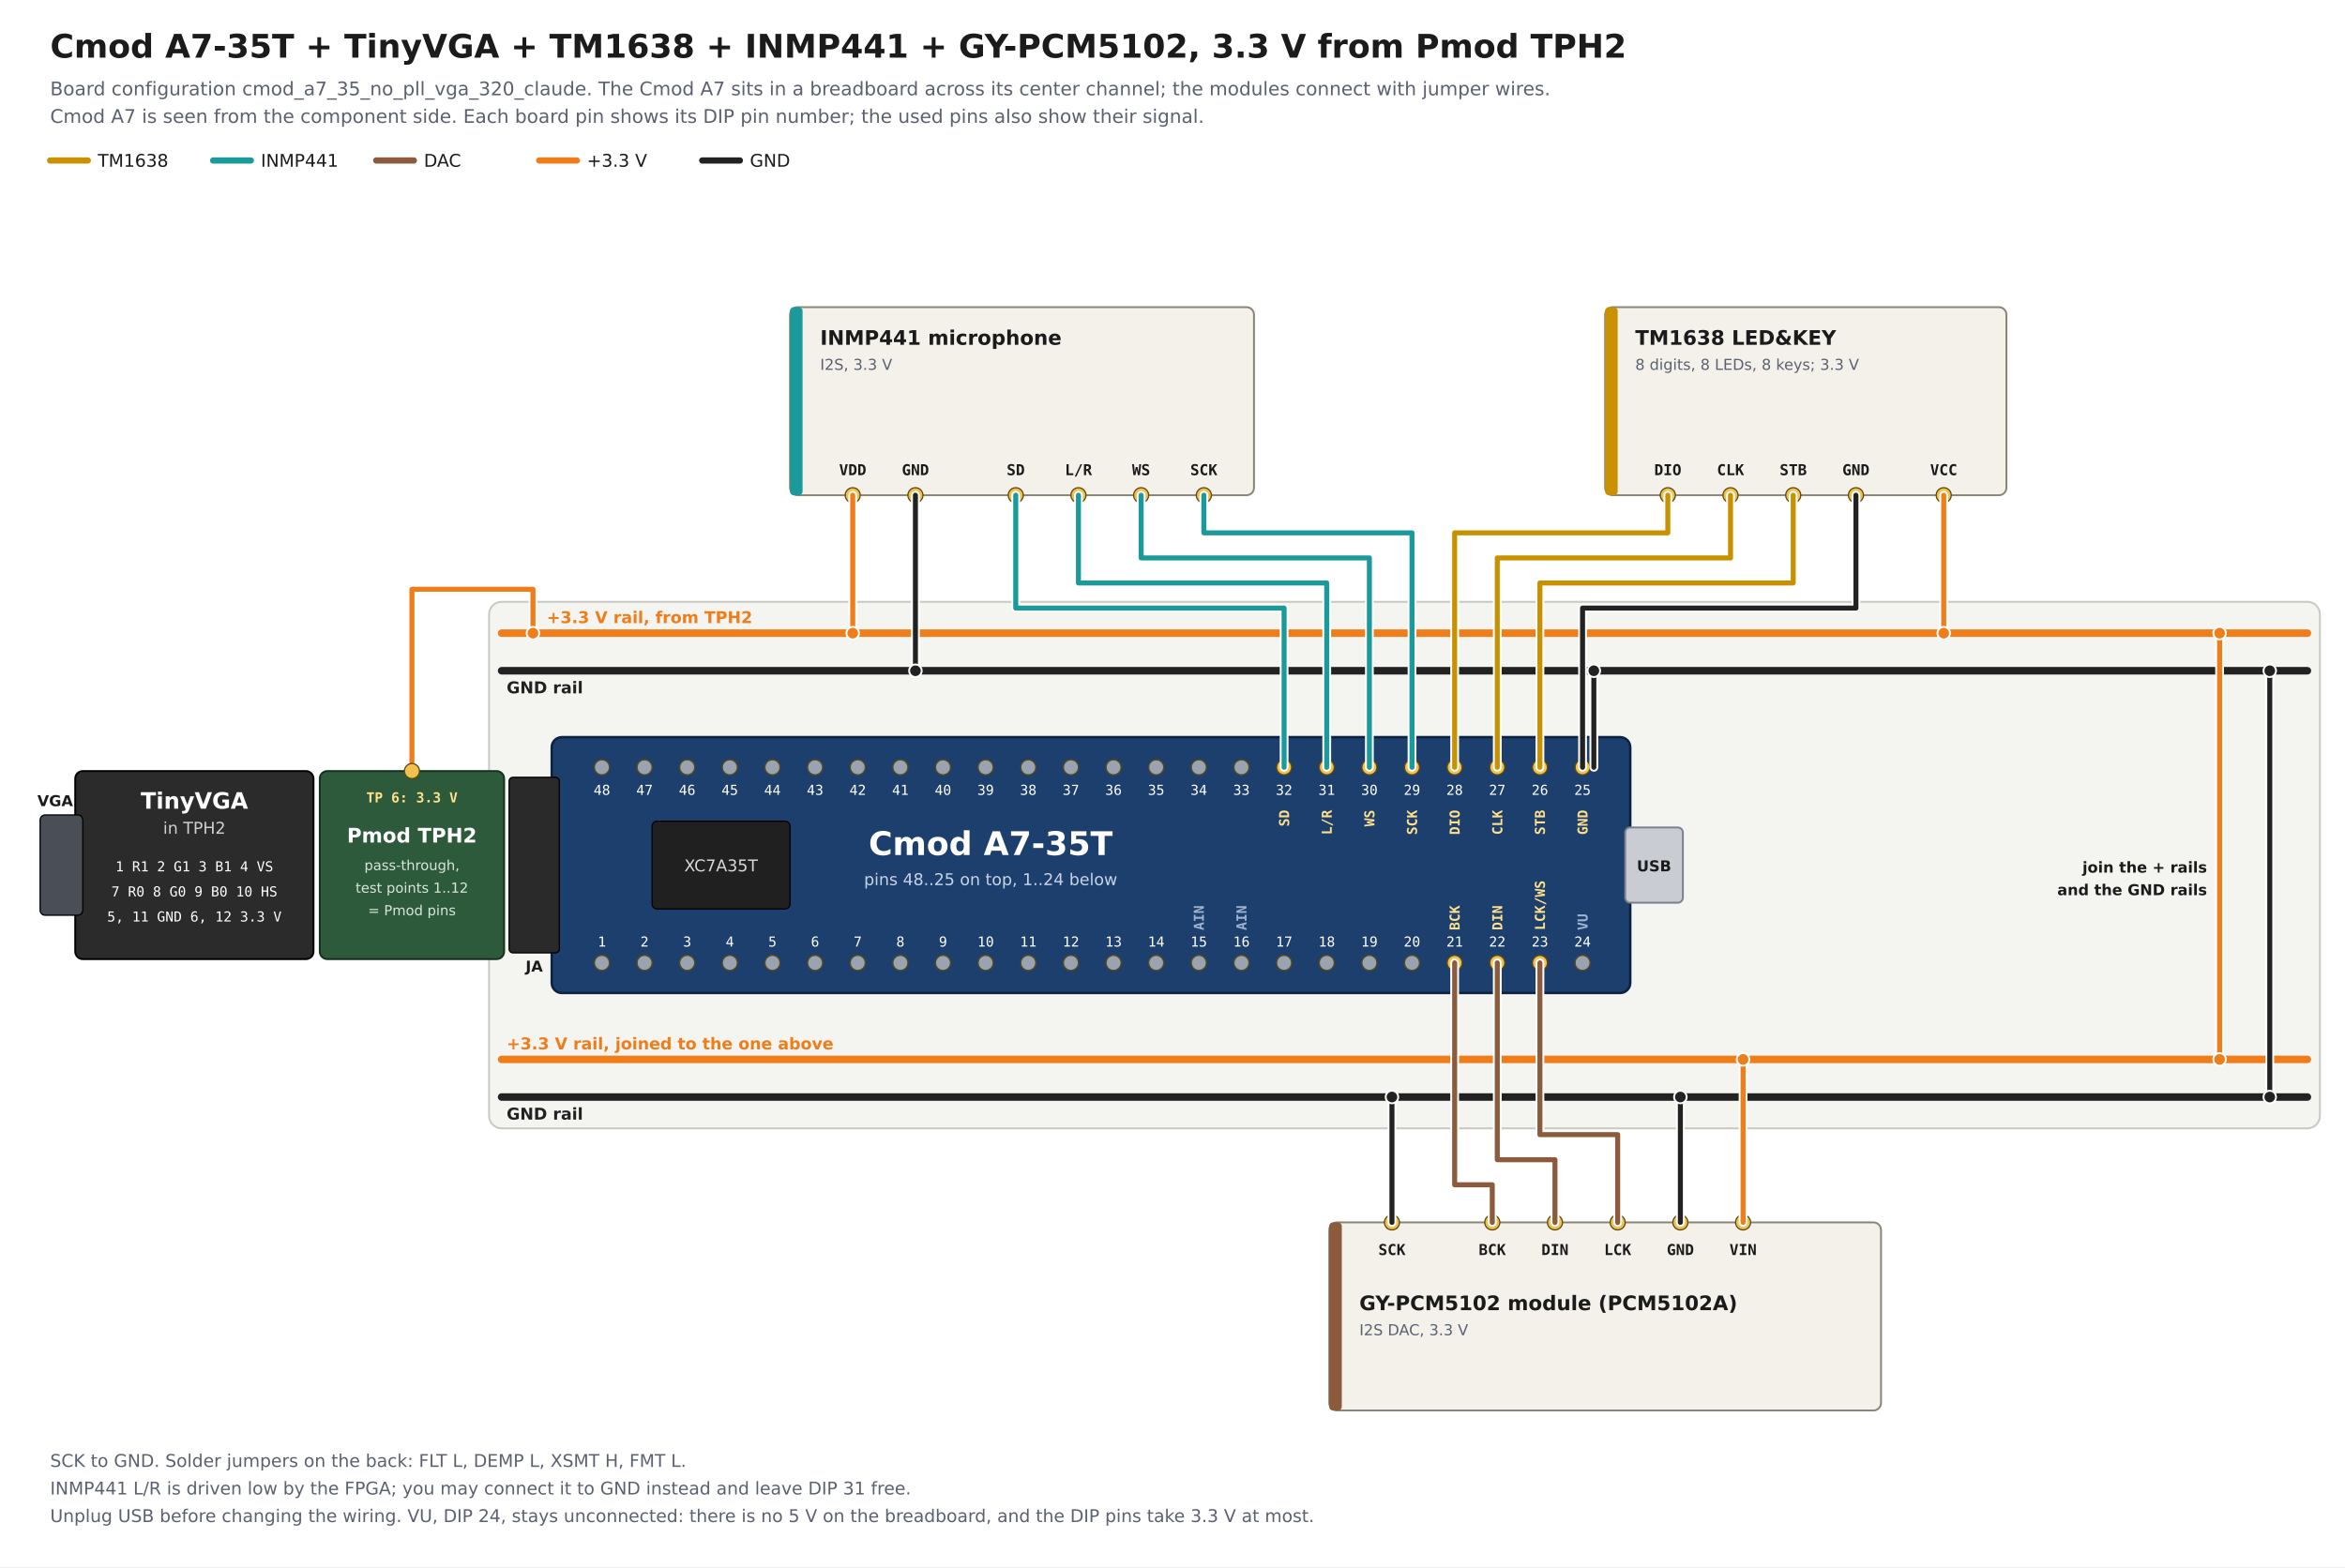
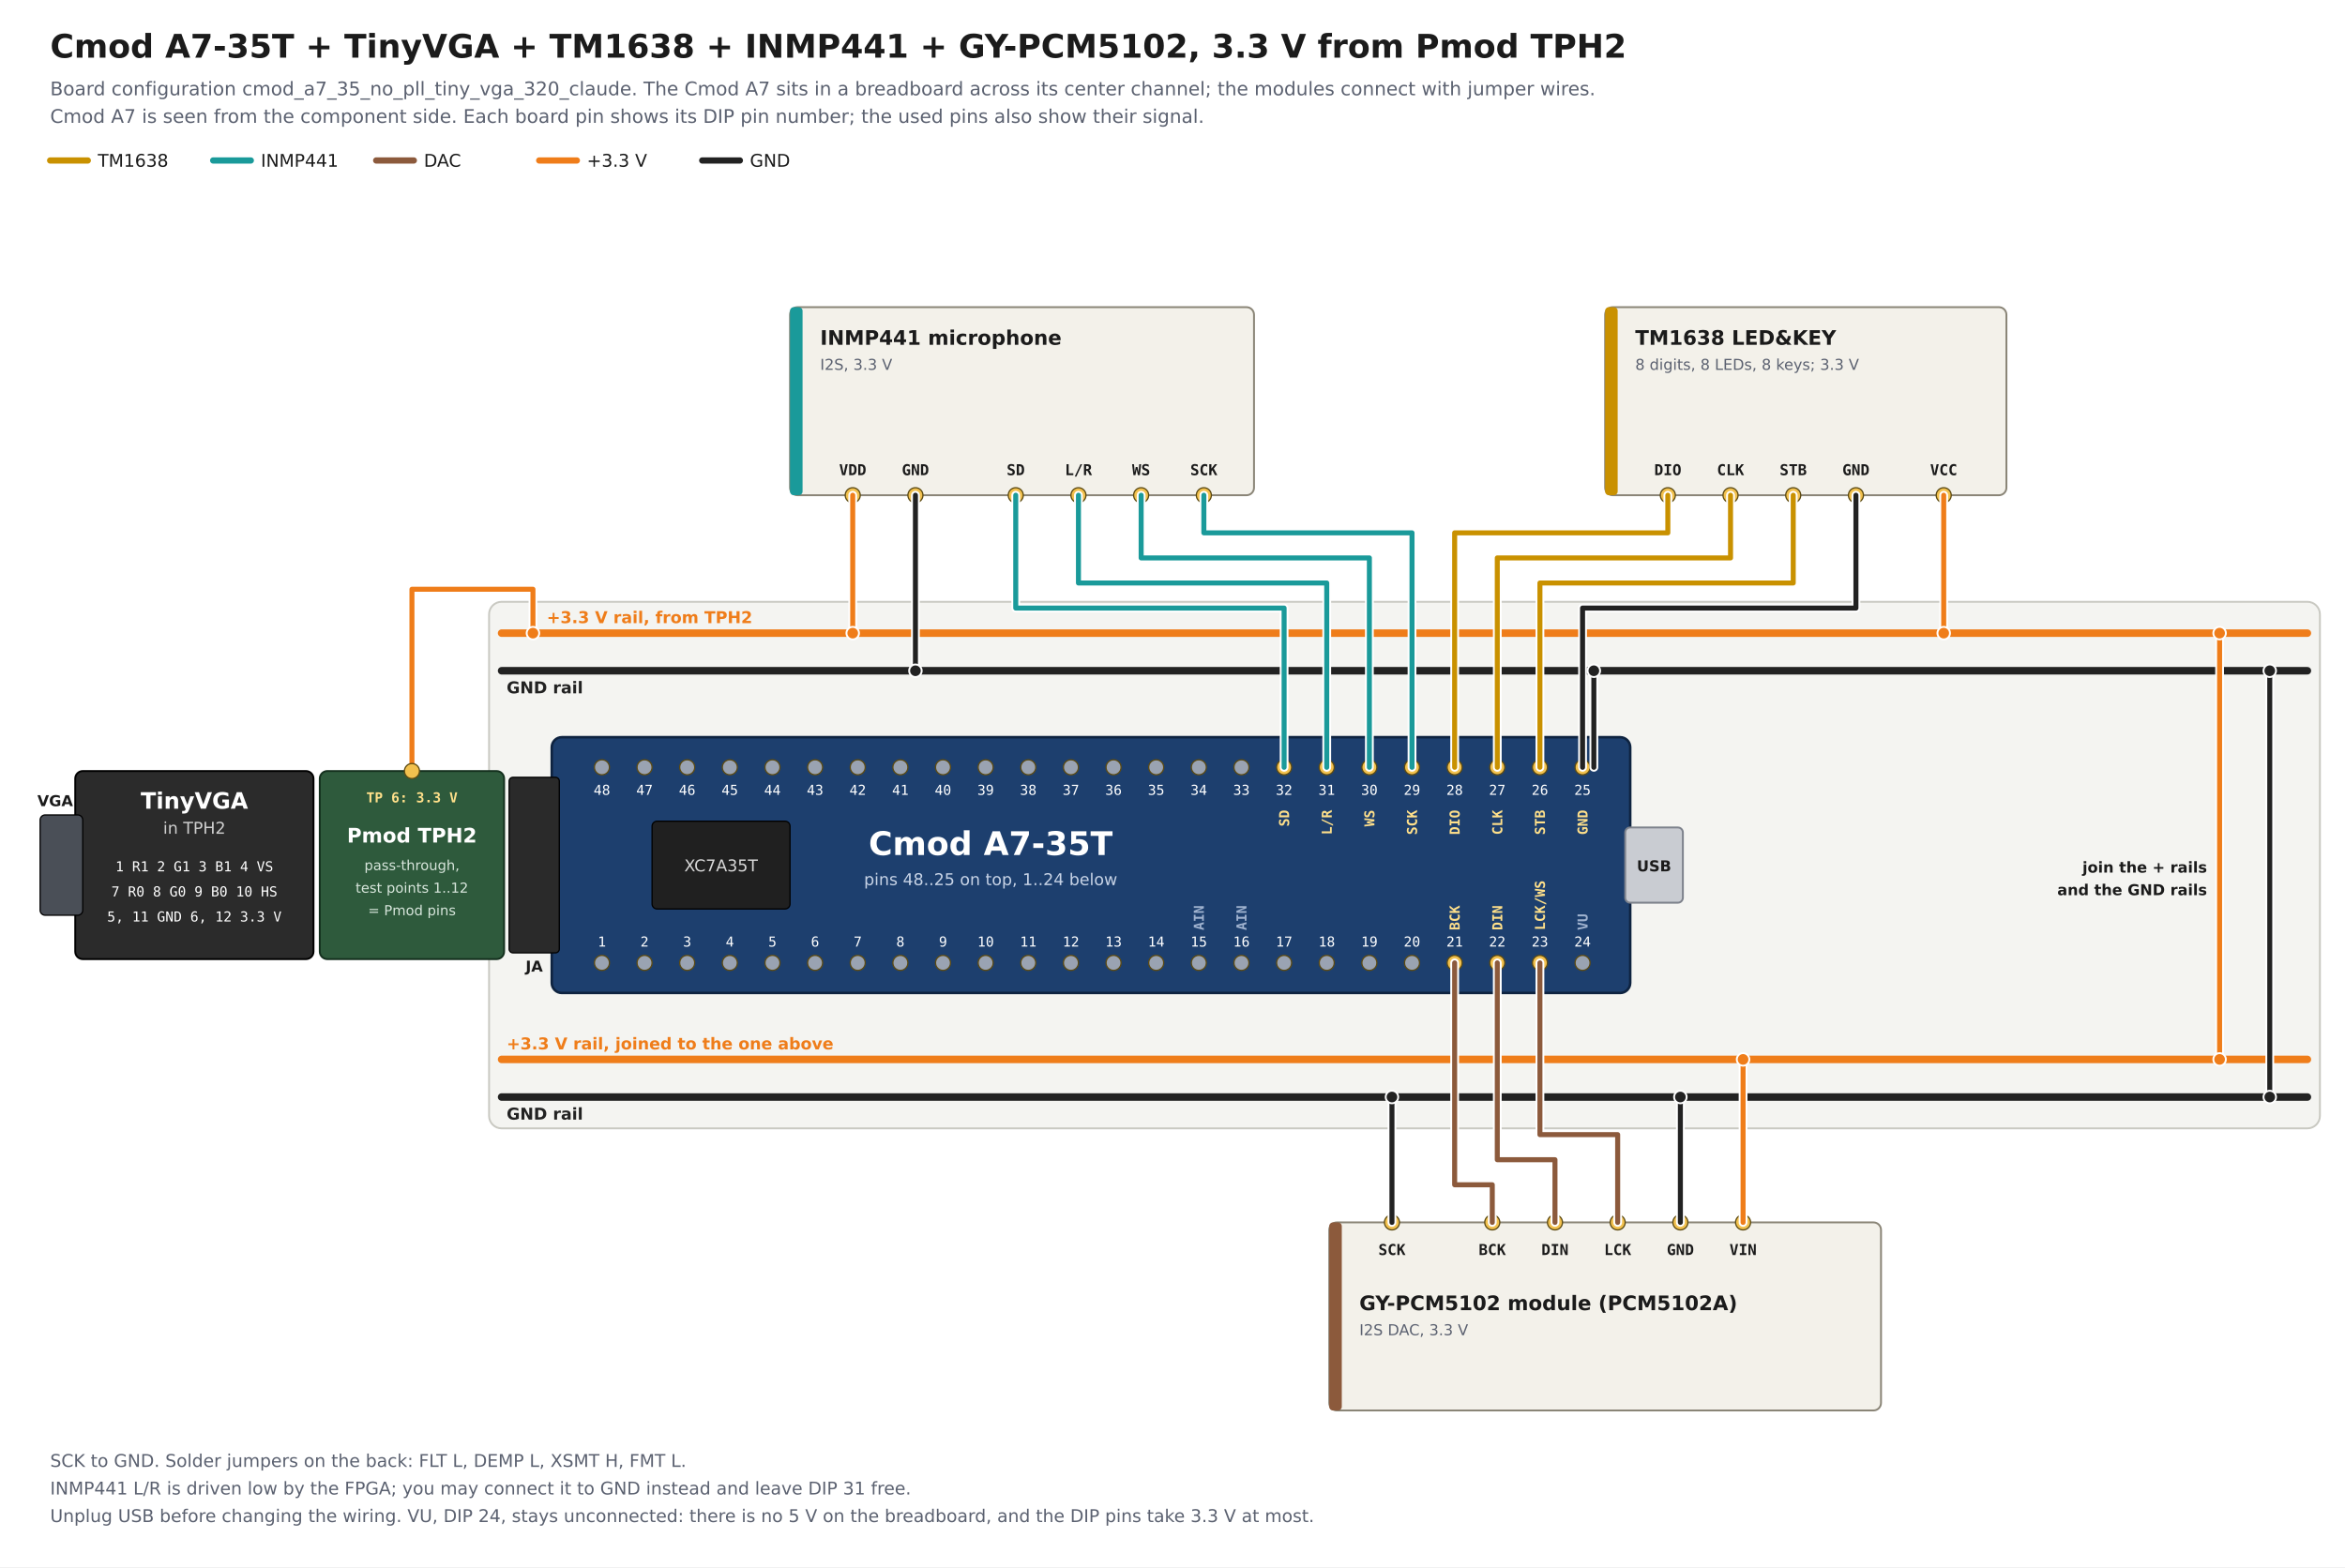
<svg xmlns="http://www.w3.org/2000/svg" width="1870" height="1250" viewBox="0 0 1870 1250">
  <rect width="1870" height="1250" fill="#ffffff" />
  <text x="40" y="46" font-family="DejaVu Sans, Liberation Sans, Arial, sans-serif" font-size="26" font-weight="bold" fill="#1b1b1b" text-anchor="start">Cmod A7-35T + TinyVGA + TM1638 + INMP441 + GY-PCM5102, 3.3 V from Pmod TPH2</text>
-   <text x="40" y="76" font-family="DejaVu Sans, Liberation Sans, Arial, sans-serif" font-size="15" font-weight="normal" fill="#5b6170" text-anchor="start">Board configuration cmod_a7_35_no_pll_vga_320_claude. The Cmod A7 sits in a breadboard across its center channel; the modules connect with jumper wires.</text>
+   <text x="40" y="76" font-family="DejaVu Sans, Liberation Sans, Arial, sans-serif" font-size="15" font-weight="normal" fill="#5b6170" text-anchor="start">Board configuration cmod_a7_35_no_pll_tiny_vga_320_claude. The Cmod A7 sits in a breadboard across its center channel; the modules connect with jumper wires.</text>
  <text x="40" y="98" font-family="DejaVu Sans, Liberation Sans, Arial, sans-serif" font-size="15" font-weight="normal" fill="#5b6170" text-anchor="start">Cmod A7 is seen from the component side. Each board pin shows its DIP pin number; the used pins also show their signal.</text>
  <line x1="40" y1="128" x2="70" y2="128" stroke="#c99100" stroke-width="5" stroke-linecap="round" />
  <text x="78" y="133" font-family="DejaVu Sans, Liberation Sans, Arial, sans-serif" font-size="14" font-weight="normal" fill="#1b1b1b" text-anchor="start">TM1638</text>
  <line x1="170" y1="128" x2="200" y2="128" stroke="#1a9a9a" stroke-width="5" stroke-linecap="round" />
  <text x="208" y="133" font-family="DejaVu Sans, Liberation Sans, Arial, sans-serif" font-size="14" font-weight="normal" fill="#1b1b1b" text-anchor="start">INMP441</text>
  <line x1="300" y1="128" x2="330" y2="128" stroke="#8c5a3c" stroke-width="5" stroke-linecap="round" />
  <text x="338" y="133" font-family="DejaVu Sans, Liberation Sans, Arial, sans-serif" font-size="14" font-weight="normal" fill="#1b1b1b" text-anchor="start">DAC</text>
  <line x1="430" y1="128" x2="460" y2="128" stroke="#ef7d1a" stroke-width="5" stroke-linecap="round" />
  <text x="468" y="133" font-family="DejaVu Sans, Liberation Sans, Arial, sans-serif" font-size="14" font-weight="normal" fill="#1b1b1b" text-anchor="start">+3.3 V</text>
  <line x1="560" y1="128" x2="590" y2="128" stroke="#222222" stroke-width="5" stroke-linecap="round" />
  <text x="598" y="133" font-family="DejaVu Sans, Liberation Sans, Arial, sans-serif" font-size="14" font-weight="normal" fill="#1b1b1b" text-anchor="start">GND</text>
  <g transform="translate(150 0)">
    <rect x="240" y="480" width="1460" height="420" rx="10" fill="#f4f4f1" stroke="#c9c9c2" stroke-width="1.5" />
    <text x="286" y="497" font-family="DejaVu Sans, Liberation Sans, Arial, sans-serif" font-size="13" font-weight="bold" fill="#ef7d1a" text-anchor="start">+3.3 V rail, from TPH2</text>
    <text x="254" y="553" font-family="DejaVu Sans, Liberation Sans, Arial, sans-serif" font-size="13" font-weight="bold" fill="#222222" text-anchor="start">GND rail</text>
    <text x="254" y="837" font-family="DejaVu Sans, Liberation Sans, Arial, sans-serif" font-size="13" font-weight="bold" fill="#ef7d1a" text-anchor="start">+3.3 V rail, joined to the one above</text>
    <text x="254" y="893" font-family="DejaVu Sans, Liberation Sans, Arial, sans-serif" font-size="13" font-weight="bold" fill="#222222" text-anchor="start">GND rail</text>
    <line x1="250" y1="505" x2="1690" y2="505" stroke="#ef7d1a" stroke-width="6" stroke-linecap="round" />
    <line x1="250" y1="535" x2="1690" y2="535" stroke="#222222" stroke-width="6" stroke-linecap="round" />
    <line x1="250" y1="845" x2="1690" y2="845" stroke="#ef7d1a" stroke-width="6" stroke-linecap="round" />
    <line x1="250" y1="875" x2="1690" y2="875" stroke="#222222" stroke-width="6" stroke-linecap="round" />
    <rect x="290" y="588" width="860" height="204" rx="8" fill="#1d3f6e" stroke="#0e2340" stroke-width="2" />
    <rect x="1146" y="660" width="46" height="60" rx="4" fill="#c9ccd2" stroke="#7d828c" stroke-width="1.5" />
    <text x="1169" y="695" font-family="DejaVu Sans, Liberation Sans, Arial, sans-serif" font-size="12" font-weight="bold" fill="#1b1b1b" text-anchor="middle">USB</text>
    <rect x="370" y="655" width="110" height="70" rx="4" fill="#202020" stroke="#000000" stroke-width="1" />
    <text x="425" y="695" font-family="DejaVu Sans, Liberation Sans, Arial, sans-serif" font-size="13" font-weight="normal" fill="#d8d8d8" text-anchor="middle">XC7A35T</text>
    <text x="640" y="682" font-family="DejaVu Sans, Liberation Sans, Arial, sans-serif" font-size="26" font-weight="bold" fill="#ffffff" text-anchor="middle">Cmod A7-35T</text>
    <text x="640" y="706" font-family="DejaVu Sans, Liberation Sans, Arial, sans-serif" font-size="13" font-weight="normal" fill="#c7d3e6" text-anchor="middle">pins 48..25 on top, 1..24 below</text>
    <circle cx="330" cy="768" r="6" fill="#9aa3b2" stroke="#5c4a12" stroke-width="1" />
    <text x="330" y="755" font-family="DejaVu Sans Mono, Liberation Mono, monospace" font-size="11" font-weight="normal" fill="#ffffff" text-anchor="middle">1</text>
    <circle cx="364" cy="768" r="6" fill="#9aa3b2" stroke="#5c4a12" stroke-width="1" />
    <text x="364" y="755" font-family="DejaVu Sans Mono, Liberation Mono, monospace" font-size="11" font-weight="normal" fill="#ffffff" text-anchor="middle">2</text>
    <circle cx="398" cy="768" r="6" fill="#9aa3b2" stroke="#5c4a12" stroke-width="1" />
    <text x="398" y="755" font-family="DejaVu Sans Mono, Liberation Mono, monospace" font-size="11" font-weight="normal" fill="#ffffff" text-anchor="middle">3</text>
    <circle cx="432" cy="768" r="6" fill="#9aa3b2" stroke="#5c4a12" stroke-width="1" />
    <text x="432" y="755" font-family="DejaVu Sans Mono, Liberation Mono, monospace" font-size="11" font-weight="normal" fill="#ffffff" text-anchor="middle">4</text>
    <circle cx="466" cy="768" r="6" fill="#9aa3b2" stroke="#5c4a12" stroke-width="1" />
    <text x="466" y="755" font-family="DejaVu Sans Mono, Liberation Mono, monospace" font-size="11" font-weight="normal" fill="#ffffff" text-anchor="middle">5</text>
    <circle cx="500" cy="768" r="6" fill="#9aa3b2" stroke="#5c4a12" stroke-width="1" />
    <text x="500" y="755" font-family="DejaVu Sans Mono, Liberation Mono, monospace" font-size="11" font-weight="normal" fill="#ffffff" text-anchor="middle">6</text>
    <circle cx="534" cy="768" r="6" fill="#9aa3b2" stroke="#5c4a12" stroke-width="1" />
    <text x="534" y="755" font-family="DejaVu Sans Mono, Liberation Mono, monospace" font-size="11" font-weight="normal" fill="#ffffff" text-anchor="middle">7</text>
    <circle cx="568" cy="768" r="6" fill="#9aa3b2" stroke="#5c4a12" stroke-width="1" />
    <text x="568" y="755" font-family="DejaVu Sans Mono, Liberation Mono, monospace" font-size="11" font-weight="normal" fill="#ffffff" text-anchor="middle">8</text>
    <circle cx="602" cy="768" r="6" fill="#9aa3b2" stroke="#5c4a12" stroke-width="1" />
    <text x="602" y="755" font-family="DejaVu Sans Mono, Liberation Mono, monospace" font-size="11" font-weight="normal" fill="#ffffff" text-anchor="middle">9</text>
    <circle cx="636" cy="768" r="6" fill="#9aa3b2" stroke="#5c4a12" stroke-width="1" />
    <text x="636" y="755" font-family="DejaVu Sans Mono, Liberation Mono, monospace" font-size="11" font-weight="normal" fill="#ffffff" text-anchor="middle">10</text>
    <circle cx="670" cy="768" r="6" fill="#9aa3b2" stroke="#5c4a12" stroke-width="1" />
    <text x="670" y="755" font-family="DejaVu Sans Mono, Liberation Mono, monospace" font-size="11" font-weight="normal" fill="#ffffff" text-anchor="middle">11</text>
    <circle cx="704" cy="768" r="6" fill="#9aa3b2" stroke="#5c4a12" stroke-width="1" />
    <text x="704" y="755" font-family="DejaVu Sans Mono, Liberation Mono, monospace" font-size="11" font-weight="normal" fill="#ffffff" text-anchor="middle">12</text>
    <circle cx="738" cy="768" r="6" fill="#9aa3b2" stroke="#5c4a12" stroke-width="1" />
    <text x="738" y="755" font-family="DejaVu Sans Mono, Liberation Mono, monospace" font-size="11" font-weight="normal" fill="#ffffff" text-anchor="middle">13</text>
    <circle cx="772" cy="768" r="6" fill="#9aa3b2" stroke="#5c4a12" stroke-width="1" />
    <text x="772" y="755" font-family="DejaVu Sans Mono, Liberation Mono, monospace" font-size="11" font-weight="normal" fill="#ffffff" text-anchor="middle">14</text>
    <circle cx="806" cy="768" r="6" fill="#9aa3b2" stroke="#5c4a12" stroke-width="1" />
    <text x="806" y="755" font-family="DejaVu Sans Mono, Liberation Mono, monospace" font-size="11" font-weight="normal" fill="#ffffff" text-anchor="middle">15</text>
    <text x="810" y="742" font-family="DejaVu Sans Mono, Liberation Mono, monospace" font-size="11" font-weight="bold" fill="#9fb2cf" text-anchor="start" transform="rotate(-90 810 742)">AIN</text>
    <circle cx="840" cy="768" r="6" fill="#9aa3b2" stroke="#5c4a12" stroke-width="1" />
    <text x="840" y="755" font-family="DejaVu Sans Mono, Liberation Mono, monospace" font-size="11" font-weight="normal" fill="#ffffff" text-anchor="middle">16</text>
    <text x="844" y="742" font-family="DejaVu Sans Mono, Liberation Mono, monospace" font-size="11" font-weight="bold" fill="#9fb2cf" text-anchor="start" transform="rotate(-90 844 742)">AIN</text>
    <circle cx="874" cy="768" r="6" fill="#9aa3b2" stroke="#5c4a12" stroke-width="1" />
    <text x="874" y="755" font-family="DejaVu Sans Mono, Liberation Mono, monospace" font-size="11" font-weight="normal" fill="#ffffff" text-anchor="middle">17</text>
    <circle cx="908" cy="768" r="6" fill="#9aa3b2" stroke="#5c4a12" stroke-width="1" />
    <text x="908" y="755" font-family="DejaVu Sans Mono, Liberation Mono, monospace" font-size="11" font-weight="normal" fill="#ffffff" text-anchor="middle">18</text>
    <circle cx="942" cy="768" r="6" fill="#9aa3b2" stroke="#5c4a12" stroke-width="1" />
    <text x="942" y="755" font-family="DejaVu Sans Mono, Liberation Mono, monospace" font-size="11" font-weight="normal" fill="#ffffff" text-anchor="middle">19</text>
    <circle cx="976" cy="768" r="6" fill="#9aa3b2" stroke="#5c4a12" stroke-width="1" />
    <text x="976" y="755" font-family="DejaVu Sans Mono, Liberation Mono, monospace" font-size="11" font-weight="normal" fill="#ffffff" text-anchor="middle">20</text>
    <circle cx="1010" cy="768" r="6" fill="#f2c14e" stroke="#5c4a12" stroke-width="1" />
    <text x="1010" y="755" font-family="DejaVu Sans Mono, Liberation Mono, monospace" font-size="11" font-weight="normal" fill="#ffffff" text-anchor="middle">21</text>
    <text x="1014" y="742" font-family="DejaVu Sans Mono, Liberation Mono, monospace" font-size="11" font-weight="bold" fill="#ffe08a" text-anchor="start" transform="rotate(-90 1014 742)">BCK</text>
    <circle cx="1044" cy="768" r="6" fill="#f2c14e" stroke="#5c4a12" stroke-width="1" />
    <text x="1044" y="755" font-family="DejaVu Sans Mono, Liberation Mono, monospace" font-size="11" font-weight="normal" fill="#ffffff" text-anchor="middle">22</text>
    <text x="1048" y="742" font-family="DejaVu Sans Mono, Liberation Mono, monospace" font-size="11" font-weight="bold" fill="#ffe08a" text-anchor="start" transform="rotate(-90 1048 742)">DIN</text>
    <circle cx="1078" cy="768" r="6" fill="#f2c14e" stroke="#5c4a12" stroke-width="1" />
    <text x="1078" y="755" font-family="DejaVu Sans Mono, Liberation Mono, monospace" font-size="11" font-weight="normal" fill="#ffffff" text-anchor="middle">23</text>
    <text x="1082" y="742" font-family="DejaVu Sans Mono, Liberation Mono, monospace" font-size="11" font-weight="bold" fill="#ffe08a" text-anchor="start" transform="rotate(-90 1082 742)">LCK/WS</text>
    <circle cx="1112" cy="768" r="6" fill="#9aa3b2" stroke="#5c4a12" stroke-width="1" />
    <text x="1112" y="755" font-family="DejaVu Sans Mono, Liberation Mono, monospace" font-size="11" font-weight="normal" fill="#ffffff" text-anchor="middle">24</text>
    <text x="1116" y="742" font-family="DejaVu Sans Mono, Liberation Mono, monospace" font-size="11" font-weight="bold" fill="#9fb2cf" text-anchor="start" transform="rotate(-90 1116 742)">VU</text>
    <circle cx="1112" cy="612" r="6" fill="#f2c14e" stroke="#5c4a12" stroke-width="1" />
    <text x="1112" y="634" font-family="DejaVu Sans Mono, Liberation Mono, monospace" font-size="11" font-weight="normal" fill="#ffffff" text-anchor="middle">25</text>
    <text x="1116" y="646" font-family="DejaVu Sans Mono, Liberation Mono, monospace" font-size="11" font-weight="bold" fill="#ffe08a" text-anchor="end" transform="rotate(-90 1116 646)">GND</text>
    <circle cx="1078" cy="612" r="6" fill="#f2c14e" stroke="#5c4a12" stroke-width="1" />
    <text x="1078" y="634" font-family="DejaVu Sans Mono, Liberation Mono, monospace" font-size="11" font-weight="normal" fill="#ffffff" text-anchor="middle">26</text>
    <text x="1082" y="646" font-family="DejaVu Sans Mono, Liberation Mono, monospace" font-size="11" font-weight="bold" fill="#ffe08a" text-anchor="end" transform="rotate(-90 1082 646)">STB</text>
    <circle cx="1044" cy="612" r="6" fill="#f2c14e" stroke="#5c4a12" stroke-width="1" />
    <text x="1044" y="634" font-family="DejaVu Sans Mono, Liberation Mono, monospace" font-size="11" font-weight="normal" fill="#ffffff" text-anchor="middle">27</text>
    <text x="1048" y="646" font-family="DejaVu Sans Mono, Liberation Mono, monospace" font-size="11" font-weight="bold" fill="#ffe08a" text-anchor="end" transform="rotate(-90 1048 646)">CLK</text>
    <circle cx="1010" cy="612" r="6" fill="#f2c14e" stroke="#5c4a12" stroke-width="1" />
    <text x="1010" y="634" font-family="DejaVu Sans Mono, Liberation Mono, monospace" font-size="11" font-weight="normal" fill="#ffffff" text-anchor="middle">28</text>
    <text x="1014" y="646" font-family="DejaVu Sans Mono, Liberation Mono, monospace" font-size="11" font-weight="bold" fill="#ffe08a" text-anchor="end" transform="rotate(-90 1014 646)">DIO</text>
    <circle cx="976" cy="612" r="6" fill="#f2c14e" stroke="#5c4a12" stroke-width="1" />
    <text x="976" y="634" font-family="DejaVu Sans Mono, Liberation Mono, monospace" font-size="11" font-weight="normal" fill="#ffffff" text-anchor="middle">29</text>
    <text x="980" y="646" font-family="DejaVu Sans Mono, Liberation Mono, monospace" font-size="11" font-weight="bold" fill="#ffe08a" text-anchor="end" transform="rotate(-90 980 646)">SCK</text>
    <circle cx="942" cy="612" r="6" fill="#f2c14e" stroke="#5c4a12" stroke-width="1" />
    <text x="942" y="634" font-family="DejaVu Sans Mono, Liberation Mono, monospace" font-size="11" font-weight="normal" fill="#ffffff" text-anchor="middle">30</text>
    <text x="946" y="646" font-family="DejaVu Sans Mono, Liberation Mono, monospace" font-size="11" font-weight="bold" fill="#ffe08a" text-anchor="end" transform="rotate(-90 946 646)">WS</text>
    <circle cx="908" cy="612" r="6" fill="#f2c14e" stroke="#5c4a12" stroke-width="1" />
    <text x="908" y="634" font-family="DejaVu Sans Mono, Liberation Mono, monospace" font-size="11" font-weight="normal" fill="#ffffff" text-anchor="middle">31</text>
    <text x="912" y="646" font-family="DejaVu Sans Mono, Liberation Mono, monospace" font-size="11" font-weight="bold" fill="#ffe08a" text-anchor="end" transform="rotate(-90 912 646)">L/R</text>
    <circle cx="874" cy="612" r="6" fill="#f2c14e" stroke="#5c4a12" stroke-width="1" />
    <text x="874" y="634" font-family="DejaVu Sans Mono, Liberation Mono, monospace" font-size="11" font-weight="normal" fill="#ffffff" text-anchor="middle">32</text>
    <text x="878" y="646" font-family="DejaVu Sans Mono, Liberation Mono, monospace" font-size="11" font-weight="bold" fill="#ffe08a" text-anchor="end" transform="rotate(-90 878 646)">SD</text>
    <circle cx="840" cy="612" r="6" fill="#9aa3b2" stroke="#5c4a12" stroke-width="1" />
    <text x="840" y="634" font-family="DejaVu Sans Mono, Liberation Mono, monospace" font-size="11" font-weight="normal" fill="#ffffff" text-anchor="middle">33</text>
    <circle cx="806" cy="612" r="6" fill="#9aa3b2" stroke="#5c4a12" stroke-width="1" />
    <text x="806" y="634" font-family="DejaVu Sans Mono, Liberation Mono, monospace" font-size="11" font-weight="normal" fill="#ffffff" text-anchor="middle">34</text>
    <circle cx="772" cy="612" r="6" fill="#9aa3b2" stroke="#5c4a12" stroke-width="1" />
    <text x="772" y="634" font-family="DejaVu Sans Mono, Liberation Mono, monospace" font-size="11" font-weight="normal" fill="#ffffff" text-anchor="middle">35</text>
    <circle cx="738" cy="612" r="6" fill="#9aa3b2" stroke="#5c4a12" stroke-width="1" />
    <text x="738" y="634" font-family="DejaVu Sans Mono, Liberation Mono, monospace" font-size="11" font-weight="normal" fill="#ffffff" text-anchor="middle">36</text>
    <circle cx="704" cy="612" r="6" fill="#9aa3b2" stroke="#5c4a12" stroke-width="1" />
    <text x="704" y="634" font-family="DejaVu Sans Mono, Liberation Mono, monospace" font-size="11" font-weight="normal" fill="#ffffff" text-anchor="middle">37</text>
    <circle cx="670" cy="612" r="6" fill="#9aa3b2" stroke="#5c4a12" stroke-width="1" />
    <text x="670" y="634" font-family="DejaVu Sans Mono, Liberation Mono, monospace" font-size="11" font-weight="normal" fill="#ffffff" text-anchor="middle">38</text>
    <circle cx="636" cy="612" r="6" fill="#9aa3b2" stroke="#5c4a12" stroke-width="1" />
    <text x="636" y="634" font-family="DejaVu Sans Mono, Liberation Mono, monospace" font-size="11" font-weight="normal" fill="#ffffff" text-anchor="middle">39</text>
    <circle cx="602" cy="612" r="6" fill="#9aa3b2" stroke="#5c4a12" stroke-width="1" />
    <text x="602" y="634" font-family="DejaVu Sans Mono, Liberation Mono, monospace" font-size="11" font-weight="normal" fill="#ffffff" text-anchor="middle">40</text>
    <circle cx="568" cy="612" r="6" fill="#9aa3b2" stroke="#5c4a12" stroke-width="1" />
    <text x="568" y="634" font-family="DejaVu Sans Mono, Liberation Mono, monospace" font-size="11" font-weight="normal" fill="#ffffff" text-anchor="middle">41</text>
    <circle cx="534" cy="612" r="6" fill="#9aa3b2" stroke="#5c4a12" stroke-width="1" />
    <text x="534" y="634" font-family="DejaVu Sans Mono, Liberation Mono, monospace" font-size="11" font-weight="normal" fill="#ffffff" text-anchor="middle">42</text>
    <circle cx="500" cy="612" r="6" fill="#9aa3b2" stroke="#5c4a12" stroke-width="1" />
    <text x="500" y="634" font-family="DejaVu Sans Mono, Liberation Mono, monospace" font-size="11" font-weight="normal" fill="#ffffff" text-anchor="middle">43</text>
    <circle cx="466" cy="612" r="6" fill="#9aa3b2" stroke="#5c4a12" stroke-width="1" />
    <text x="466" y="634" font-family="DejaVu Sans Mono, Liberation Mono, monospace" font-size="11" font-weight="normal" fill="#ffffff" text-anchor="middle">44</text>
    <circle cx="432" cy="612" r="6" fill="#9aa3b2" stroke="#5c4a12" stroke-width="1" />
    <text x="432" y="634" font-family="DejaVu Sans Mono, Liberation Mono, monospace" font-size="11" font-weight="normal" fill="#ffffff" text-anchor="middle">45</text>
    <circle cx="398" cy="612" r="6" fill="#9aa3b2" stroke="#5c4a12" stroke-width="1" />
    <text x="398" y="634" font-family="DejaVu Sans Mono, Liberation Mono, monospace" font-size="11" font-weight="normal" fill="#ffffff" text-anchor="middle">46</text>
    <circle cx="364" cy="612" r="6" fill="#9aa3b2" stroke="#5c4a12" stroke-width="1" />
    <text x="364" y="634" font-family="DejaVu Sans Mono, Liberation Mono, monospace" font-size="11" font-weight="normal" fill="#ffffff" text-anchor="middle">47</text>
    <circle cx="330" cy="612" r="6" fill="#9aa3b2" stroke="#5c4a12" stroke-width="1" />
    <text x="330" y="634" font-family="DejaVu Sans Mono, Liberation Mono, monospace" font-size="11" font-weight="normal" fill="#ffffff" text-anchor="middle">48</text>
    <rect x="256" y="620" width="40" height="140" rx="3" fill="#2a2a2a" stroke="#000000" stroke-width="1" />
    <text x="276" y="775" font-family="DejaVu Sans, Liberation Sans, Arial, sans-serif" font-size="12" font-weight="bold" fill="#1b1b1b" text-anchor="middle">JA</text>
    <rect x="105" y="615" width="147" height="150" rx="6" fill="#2e5a3c" stroke="#14301e" stroke-width="1.5" />
    <text x="178.5" y="640" font-family="DejaVu Sans Mono, Liberation Mono, monospace" font-size="11" font-weight="bold" fill="#ffe08a" text-anchor="middle">TP 6: 3.3 V</text>
    <text x="178.5" y="672" font-family="DejaVu Sans, Liberation Sans, Arial, sans-serif" font-size="16" font-weight="bold" fill="#ffffff" text-anchor="middle">Pmod TPH2</text>
    <text x="178.5" y="694" font-family="DejaVu Sans, Liberation Sans, Arial, sans-serif" font-size="11" font-weight="normal" fill="#d8e6dc" text-anchor="middle">pass-through,</text>
    <text x="178.5" y="712" font-family="DejaVu Sans, Liberation Sans, Arial, sans-serif" font-size="11" font-weight="normal" fill="#d8e6dc" text-anchor="middle">test points 1..12</text>
    <text x="178.5" y="730" font-family="DejaVu Sans, Liberation Sans, Arial, sans-serif" font-size="11" font-weight="normal" fill="#d8e6dc" text-anchor="middle">= Pmod pins</text>
    <polyline points="178.5,615 178.5,470 275,470 275,505" fill="none" stroke="#ffffff" stroke-width="7" stroke-linejoin="round" stroke-linecap="round" />
    <polyline points="178.5,615 178.5,470 275,470 275,505" fill="none" stroke="#ef7d1a" stroke-width="4" stroke-linejoin="round" stroke-linecap="round" />
    <circle cx="178.5" cy="615" r="6" fill="#f2c14e" stroke="#5c4a12" stroke-width="1" />
    <circle cx="275" cy="505" r="5" fill="#ef7d1a" stroke="#ffffff" stroke-width="1.5" />
    <rect x="-90" y="615" width="190" height="150" rx="6" fill="#2b2b2b" stroke="#000000" stroke-width="1.5" />
    <rect x="-118" y="650" width="34" height="80" rx="4" fill="#4a4f57" stroke="#000000" stroke-width="1" />
    <text x="5" y="645" font-family="DejaVu Sans, Liberation Sans, Arial, sans-serif" font-size="18" font-weight="bold" fill="#ffffff" text-anchor="middle">TinyVGA</text>
    <text x="5" y="665" font-family="DejaVu Sans, Liberation Sans, Arial, sans-serif" font-size="13" font-weight="normal" fill="#d0d0d0" text-anchor="middle">in TPH2</text>
    <text x="5" y="695" font-family="DejaVu Sans Mono, Liberation Mono, monospace" font-size="11" font-weight="normal" fill="#ffffff" text-anchor="middle">1 R1  2 G1  3 B1  4 VS</text>
    <text x="5" y="715" font-family="DejaVu Sans Mono, Liberation Mono, monospace" font-size="11" font-weight="normal" fill="#ffffff" text-anchor="middle">7 R0  8 G0  9 B0 10 HS</text>
    <text x="5" y="735" font-family="DejaVu Sans Mono, Liberation Mono, monospace" font-size="11" font-weight="normal" fill="#ffffff" text-anchor="middle">5, 11 GND   6, 12 3.3 V</text>
    <text x="-106" y="643" font-family="DejaVu Sans, Liberation Sans, Arial, sans-serif" font-size="12" font-weight="bold" fill="#1b1b1b" text-anchor="middle">VGA</text>
    <polyline points="1121,612 1121,535" fill="none" stroke="#ffffff" stroke-width="7" stroke-linejoin="round" stroke-linecap="round" />
    <polyline points="1121,612 1121,535" fill="none" stroke="#222222" stroke-width="4" stroke-linejoin="round" stroke-linecap="round" />
    <circle cx="1121" cy="535" r="5" fill="#222222" stroke="#ffffff" stroke-width="1.5" />
    <polyline points="1620,505 1620,845" fill="none" stroke="#ffffff" stroke-width="7" stroke-linejoin="round" stroke-linecap="round" />
    <polyline points="1620,505 1620,845" fill="none" stroke="#ef7d1a" stroke-width="4" stroke-linejoin="round" stroke-linecap="round" />
    <circle cx="1620" cy="505" r="5" fill="#ef7d1a" stroke="#ffffff" stroke-width="1.5" />
    <circle cx="1620" cy="845" r="5" fill="#ef7d1a" stroke="#ffffff" stroke-width="1.5" />
    <polyline points="1660,535 1660,875" fill="none" stroke="#ffffff" stroke-width="7" stroke-linejoin="round" stroke-linecap="round" />
    <polyline points="1660,535 1660,875" fill="none" stroke="#222222" stroke-width="4" stroke-linejoin="round" stroke-linecap="round" />
    <circle cx="1660" cy="535" r="5" fill="#222222" stroke="#ffffff" stroke-width="1.5" />
    <circle cx="1660" cy="875" r="5" fill="#222222" stroke="#ffffff" stroke-width="1.5" />
    <text x="1610" y="696" font-family="DejaVu Sans, Liberation Sans, Arial, sans-serif" font-size="12" font-weight="bold" fill="#1b1b1b" text-anchor="end">join the + rails</text>
    <text x="1610" y="714" font-family="DejaVu Sans, Liberation Sans, Arial, sans-serif" font-size="12" font-weight="bold" fill="#1b1b1b" text-anchor="end">and the GND rails</text>
    <rect x="480" y="245" width="370" height="150" rx="6" fill="#f3f1ea" stroke="#8a8577" stroke-width="1.5" />
    <rect x="480" y="245" width="10" height="150" rx="3" fill="#1a9a9a" stroke="none" stroke-width="1" />
    <text x="504" y="275" font-family="DejaVu Sans, Liberation Sans, Arial, sans-serif" font-size="16" font-weight="bold" fill="#1b1b1b" text-anchor="start">INMP441 microphone</text>
    <text x="504" y="295" font-family="DejaVu Sans, Liberation Sans, Arial, sans-serif" font-size="12" font-weight="normal" fill="#5b6170" text-anchor="start">I2S, 3.3 V</text>
    <circle cx="530" cy="395" r="6" fill="#f2c14e" stroke="#5c4a12" stroke-width="1" />
    <text x="530" y="379" font-family="DejaVu Sans Mono, Liberation Mono, monospace" font-size="12" font-weight="bold" fill="#1b1b1b" text-anchor="middle">VDD</text>
    <circle cx="580" cy="395" r="6" fill="#f2c14e" stroke="#5c4a12" stroke-width="1" />
    <text x="580" y="379" font-family="DejaVu Sans Mono, Liberation Mono, monospace" font-size="12" font-weight="bold" fill="#1b1b1b" text-anchor="middle">GND</text>
    <circle cx="660" cy="395" r="6" fill="#f2c14e" stroke="#5c4a12" stroke-width="1" />
    <text x="660" y="379" font-family="DejaVu Sans Mono, Liberation Mono, monospace" font-size="12" font-weight="bold" fill="#1b1b1b" text-anchor="middle">SD</text>
    <circle cx="710" cy="395" r="6" fill="#f2c14e" stroke="#5c4a12" stroke-width="1" />
    <text x="710" y="379" font-family="DejaVu Sans Mono, Liberation Mono, monospace" font-size="12" font-weight="bold" fill="#1b1b1b" text-anchor="middle">L/R</text>
    <circle cx="760" cy="395" r="6" fill="#f2c14e" stroke="#5c4a12" stroke-width="1" />
    <text x="760" y="379" font-family="DejaVu Sans Mono, Liberation Mono, monospace" font-size="12" font-weight="bold" fill="#1b1b1b" text-anchor="middle">WS</text>
    <circle cx="810" cy="395" r="6" fill="#f2c14e" stroke="#5c4a12" stroke-width="1" />
    <text x="810" y="379" font-family="DejaVu Sans Mono, Liberation Mono, monospace" font-size="12" font-weight="bold" fill="#1b1b1b" text-anchor="middle">SCK</text>
    <polyline points="530,395 530,505" fill="none" stroke="#ffffff" stroke-width="7" stroke-linejoin="round" stroke-linecap="round" />
    <polyline points="530,395 530,505" fill="none" stroke="#ef7d1a" stroke-width="4" stroke-linejoin="round" stroke-linecap="round" />
    <circle cx="530" cy="505" r="5" fill="#ef7d1a" stroke="#ffffff" stroke-width="1.5" />
    <polyline points="580,395 580,535" fill="none" stroke="#ffffff" stroke-width="7" stroke-linejoin="round" stroke-linecap="round" />
    <polyline points="580,395 580,535" fill="none" stroke="#222222" stroke-width="4" stroke-linejoin="round" stroke-linecap="round" />
    <circle cx="580" cy="535" r="5" fill="#222222" stroke="#ffffff" stroke-width="1.5" />
    <polyline points="976,612 976,425 810,425 810,395" fill="none" stroke="#ffffff" stroke-width="7" stroke-linejoin="round" stroke-linecap="round" />
    <polyline points="976,612 976,425 810,425 810,395" fill="none" stroke="#1a9a9a" stroke-width="4" stroke-linejoin="round" stroke-linecap="round" />
    <polyline points="942,612 942,445 760,445 760,395" fill="none" stroke="#ffffff" stroke-width="7" stroke-linejoin="round" stroke-linecap="round" />
    <polyline points="942,612 942,445 760,445 760,395" fill="none" stroke="#1a9a9a" stroke-width="4" stroke-linejoin="round" stroke-linecap="round" />
    <polyline points="908,612 908,465 710,465 710,395" fill="none" stroke="#ffffff" stroke-width="7" stroke-linejoin="round" stroke-linecap="round" />
    <polyline points="908,612 908,465 710,465 710,395" fill="none" stroke="#1a9a9a" stroke-width="4" stroke-linejoin="round" stroke-linecap="round" />
    <polyline points="874,612 874,485 660,485 660,395" fill="none" stroke="#ffffff" stroke-width="7" stroke-linejoin="round" stroke-linecap="round" />
    <polyline points="874,612 874,485 660,485 660,395" fill="none" stroke="#1a9a9a" stroke-width="4" stroke-linejoin="round" stroke-linecap="round" />
    <rect x="1130" y="245" width="320" height="150" rx="6" fill="#f3f1ea" stroke="#8a8577" stroke-width="1.5" />
    <rect x="1130" y="245" width="10" height="150" rx="3" fill="#c99100" stroke="none" stroke-width="1" />
    <text x="1154" y="275" font-family="DejaVu Sans, Liberation Sans, Arial, sans-serif" font-size="16" font-weight="bold" fill="#1b1b1b" text-anchor="start">TM1638 LED&amp;KEY</text>
    <text x="1154" y="295" font-family="DejaVu Sans, Liberation Sans, Arial, sans-serif" font-size="12" font-weight="normal" fill="#5b6170" text-anchor="start">8 digits, 8 LEDs, 8 keys; 3.3 V</text>
    <circle cx="1180" cy="395" r="6" fill="#f2c14e" stroke="#5c4a12" stroke-width="1" />
    <text x="1180" y="379" font-family="DejaVu Sans Mono, Liberation Mono, monospace" font-size="12" font-weight="bold" fill="#1b1b1b" text-anchor="middle">DIO</text>
    <circle cx="1230" cy="395" r="6" fill="#f2c14e" stroke="#5c4a12" stroke-width="1" />
    <text x="1230" y="379" font-family="DejaVu Sans Mono, Liberation Mono, monospace" font-size="12" font-weight="bold" fill="#1b1b1b" text-anchor="middle">CLK</text>
    <circle cx="1280" cy="395" r="6" fill="#f2c14e" stroke="#5c4a12" stroke-width="1" />
    <text x="1280" y="379" font-family="DejaVu Sans Mono, Liberation Mono, monospace" font-size="12" font-weight="bold" fill="#1b1b1b" text-anchor="middle">STB</text>
    <circle cx="1330" cy="395" r="6" fill="#f2c14e" stroke="#5c4a12" stroke-width="1" />
    <text x="1330" y="379" font-family="DejaVu Sans Mono, Liberation Mono, monospace" font-size="12" font-weight="bold" fill="#1b1b1b" text-anchor="middle">GND</text>
    <circle cx="1400" cy="395" r="6" fill="#f2c14e" stroke="#5c4a12" stroke-width="1" />
    <text x="1400" y="379" font-family="DejaVu Sans Mono, Liberation Mono, monospace" font-size="12" font-weight="bold" fill="#1b1b1b" text-anchor="middle">VCC</text>
    <polyline points="1400,395 1400,505" fill="none" stroke="#ffffff" stroke-width="7" stroke-linejoin="round" stroke-linecap="round" />
    <polyline points="1400,395 1400,505" fill="none" stroke="#ef7d1a" stroke-width="4" stroke-linejoin="round" stroke-linecap="round" />
    <circle cx="1400" cy="505" r="5" fill="#ef7d1a" stroke="#ffffff" stroke-width="1.5" />
    <polyline points="1010,612 1010,425 1180,425 1180,395" fill="none" stroke="#ffffff" stroke-width="7" stroke-linejoin="round" stroke-linecap="round" />
    <polyline points="1010,612 1010,425 1180,425 1180,395" fill="none" stroke="#c99100" stroke-width="4" stroke-linejoin="round" stroke-linecap="round" />
    <polyline points="1044,612 1044,445 1230,445 1230,395" fill="none" stroke="#ffffff" stroke-width="7" stroke-linejoin="round" stroke-linecap="round" />
    <polyline points="1044,612 1044,445 1230,445 1230,395" fill="none" stroke="#c99100" stroke-width="4" stroke-linejoin="round" stroke-linecap="round" />
    <polyline points="1078,612 1078,465 1280,465 1280,395" fill="none" stroke="#ffffff" stroke-width="7" stroke-linejoin="round" stroke-linecap="round" />
    <polyline points="1078,612 1078,465 1280,465 1280,395" fill="none" stroke="#c99100" stroke-width="4" stroke-linejoin="round" stroke-linecap="round" />
    <polyline points="1112,612 1112,485 1330,485 1330,395" fill="none" stroke="#ffffff" stroke-width="7" stroke-linejoin="round" stroke-linecap="round" />
    <polyline points="1112,612 1112,485 1330,485 1330,395" fill="none" stroke="#222222" stroke-width="4" stroke-linejoin="round" stroke-linecap="round" />
    <rect x="910" y="975" width="440" height="150" rx="6" fill="#f3f1ea" stroke="#8a8577" stroke-width="1.5" />
    <rect x="910" y="975" width="10" height="150" rx="3" fill="#8c5a3c" stroke="none" stroke-width="1" />
    <text x="934" y="1045" font-family="DejaVu Sans, Liberation Sans, Arial, sans-serif" font-size="16" font-weight="bold" fill="#1b1b1b" text-anchor="start">GY-PCM5102 module (PCM5102A)</text>
    <text x="934" y="1065" font-family="DejaVu Sans, Liberation Sans, Arial, sans-serif" font-size="12" font-weight="normal" fill="#5b6170" text-anchor="start">I2S DAC, 3.3 V</text>
    <circle cx="960" cy="975" r="6" fill="#f2c14e" stroke="#5c4a12" stroke-width="1" />
    <text x="960" y="1001" font-family="DejaVu Sans Mono, Liberation Mono, monospace" font-size="12" font-weight="bold" fill="#1b1b1b" text-anchor="middle">SCK</text>
    <circle cx="1040" cy="975" r="6" fill="#f2c14e" stroke="#5c4a12" stroke-width="1" />
    <text x="1040" y="1001" font-family="DejaVu Sans Mono, Liberation Mono, monospace" font-size="12" font-weight="bold" fill="#1b1b1b" text-anchor="middle">BCK</text>
    <circle cx="1090" cy="975" r="6" fill="#f2c14e" stroke="#5c4a12" stroke-width="1" />
    <text x="1090" y="1001" font-family="DejaVu Sans Mono, Liberation Mono, monospace" font-size="12" font-weight="bold" fill="#1b1b1b" text-anchor="middle">DIN</text>
    <circle cx="1140" cy="975" r="6" fill="#f2c14e" stroke="#5c4a12" stroke-width="1" />
    <text x="1140" y="1001" font-family="DejaVu Sans Mono, Liberation Mono, monospace" font-size="12" font-weight="bold" fill="#1b1b1b" text-anchor="middle">LCK</text>
    <circle cx="1190" cy="975" r="6" fill="#f2c14e" stroke="#5c4a12" stroke-width="1" />
    <text x="1190" y="1001" font-family="DejaVu Sans Mono, Liberation Mono, monospace" font-size="12" font-weight="bold" fill="#1b1b1b" text-anchor="middle">GND</text>
    <circle cx="1240" cy="975" r="6" fill="#f2c14e" stroke="#5c4a12" stroke-width="1" />
    <text x="1240" y="1001" font-family="DejaVu Sans Mono, Liberation Mono, monospace" font-size="12" font-weight="bold" fill="#1b1b1b" text-anchor="middle">VIN</text>
    <polyline points="1240,975 1240,845" fill="none" stroke="#ffffff" stroke-width="7" stroke-linejoin="round" stroke-linecap="round" />
    <polyline points="1240,975 1240,845" fill="none" stroke="#ef7d1a" stroke-width="4" stroke-linejoin="round" stroke-linecap="round" />
    <circle cx="1240" cy="845" r="5" fill="#ef7d1a" stroke="#ffffff" stroke-width="1.5" />
    <polyline points="1190,975 1190,875" fill="none" stroke="#ffffff" stroke-width="7" stroke-linejoin="round" stroke-linecap="round" />
    <polyline points="1190,975 1190,875" fill="none" stroke="#222222" stroke-width="4" stroke-linejoin="round" stroke-linecap="round" />
    <circle cx="1190" cy="875" r="5" fill="#222222" stroke="#ffffff" stroke-width="1.5" />
    <polyline points="960,975 960,875" fill="none" stroke="#ffffff" stroke-width="7" stroke-linejoin="round" stroke-linecap="round" />
    <polyline points="960,975 960,875" fill="none" stroke="#222222" stroke-width="4" stroke-linejoin="round" stroke-linecap="round" />
    <circle cx="960" cy="875" r="5" fill="#222222" stroke="#ffffff" stroke-width="1.5" />
    <polyline points="1010,768 1010,945 1040,945 1040,975" fill="none" stroke="#ffffff" stroke-width="7" stroke-linejoin="round" stroke-linecap="round" />
    <polyline points="1010,768 1010,945 1040,945 1040,975" fill="none" stroke="#8c5a3c" stroke-width="4" stroke-linejoin="round" stroke-linecap="round" />
    <polyline points="1044,768 1044,925 1090,925 1090,975" fill="none" stroke="#ffffff" stroke-width="7" stroke-linejoin="round" stroke-linecap="round" />
    <polyline points="1044,768 1044,925 1090,925 1090,975" fill="none" stroke="#8c5a3c" stroke-width="4" stroke-linejoin="round" stroke-linecap="round" />
    <polyline points="1078,768 1078,905 1140,905 1140,975" fill="none" stroke="#ffffff" stroke-width="7" stroke-linejoin="round" stroke-linecap="round" />
    <polyline points="1078,768 1078,905 1140,905 1140,975" fill="none" stroke="#8c5a3c" stroke-width="4" stroke-linejoin="round" stroke-linecap="round" />
  </g>
  <text x="40" y="1170" font-family="DejaVu Sans, Liberation Sans, Arial, sans-serif" font-size="14" font-weight="normal" fill="#5b6170" text-anchor="start">SCK to GND. Solder jumpers on the back: FLT L, DEMP L, XSMT H, FMT L.</text>
  <text x="40" y="1192" font-family="DejaVu Sans, Liberation Sans, Arial, sans-serif" font-size="14" font-weight="normal" fill="#5b6170" text-anchor="start">INMP441 L/R is driven low by the FPGA; you may connect it to GND instead and leave DIP 31 free.</text>
  <text x="40" y="1214" font-family="DejaVu Sans, Liberation Sans, Arial, sans-serif" font-size="14" font-weight="normal" fill="#5b6170" text-anchor="start">Unplug USB before changing the wiring. VU, DIP 24, stays unconnected: there is no 5 V on the breadboard, and the DIP pins take 3.3 V at most.</text>
</svg>
